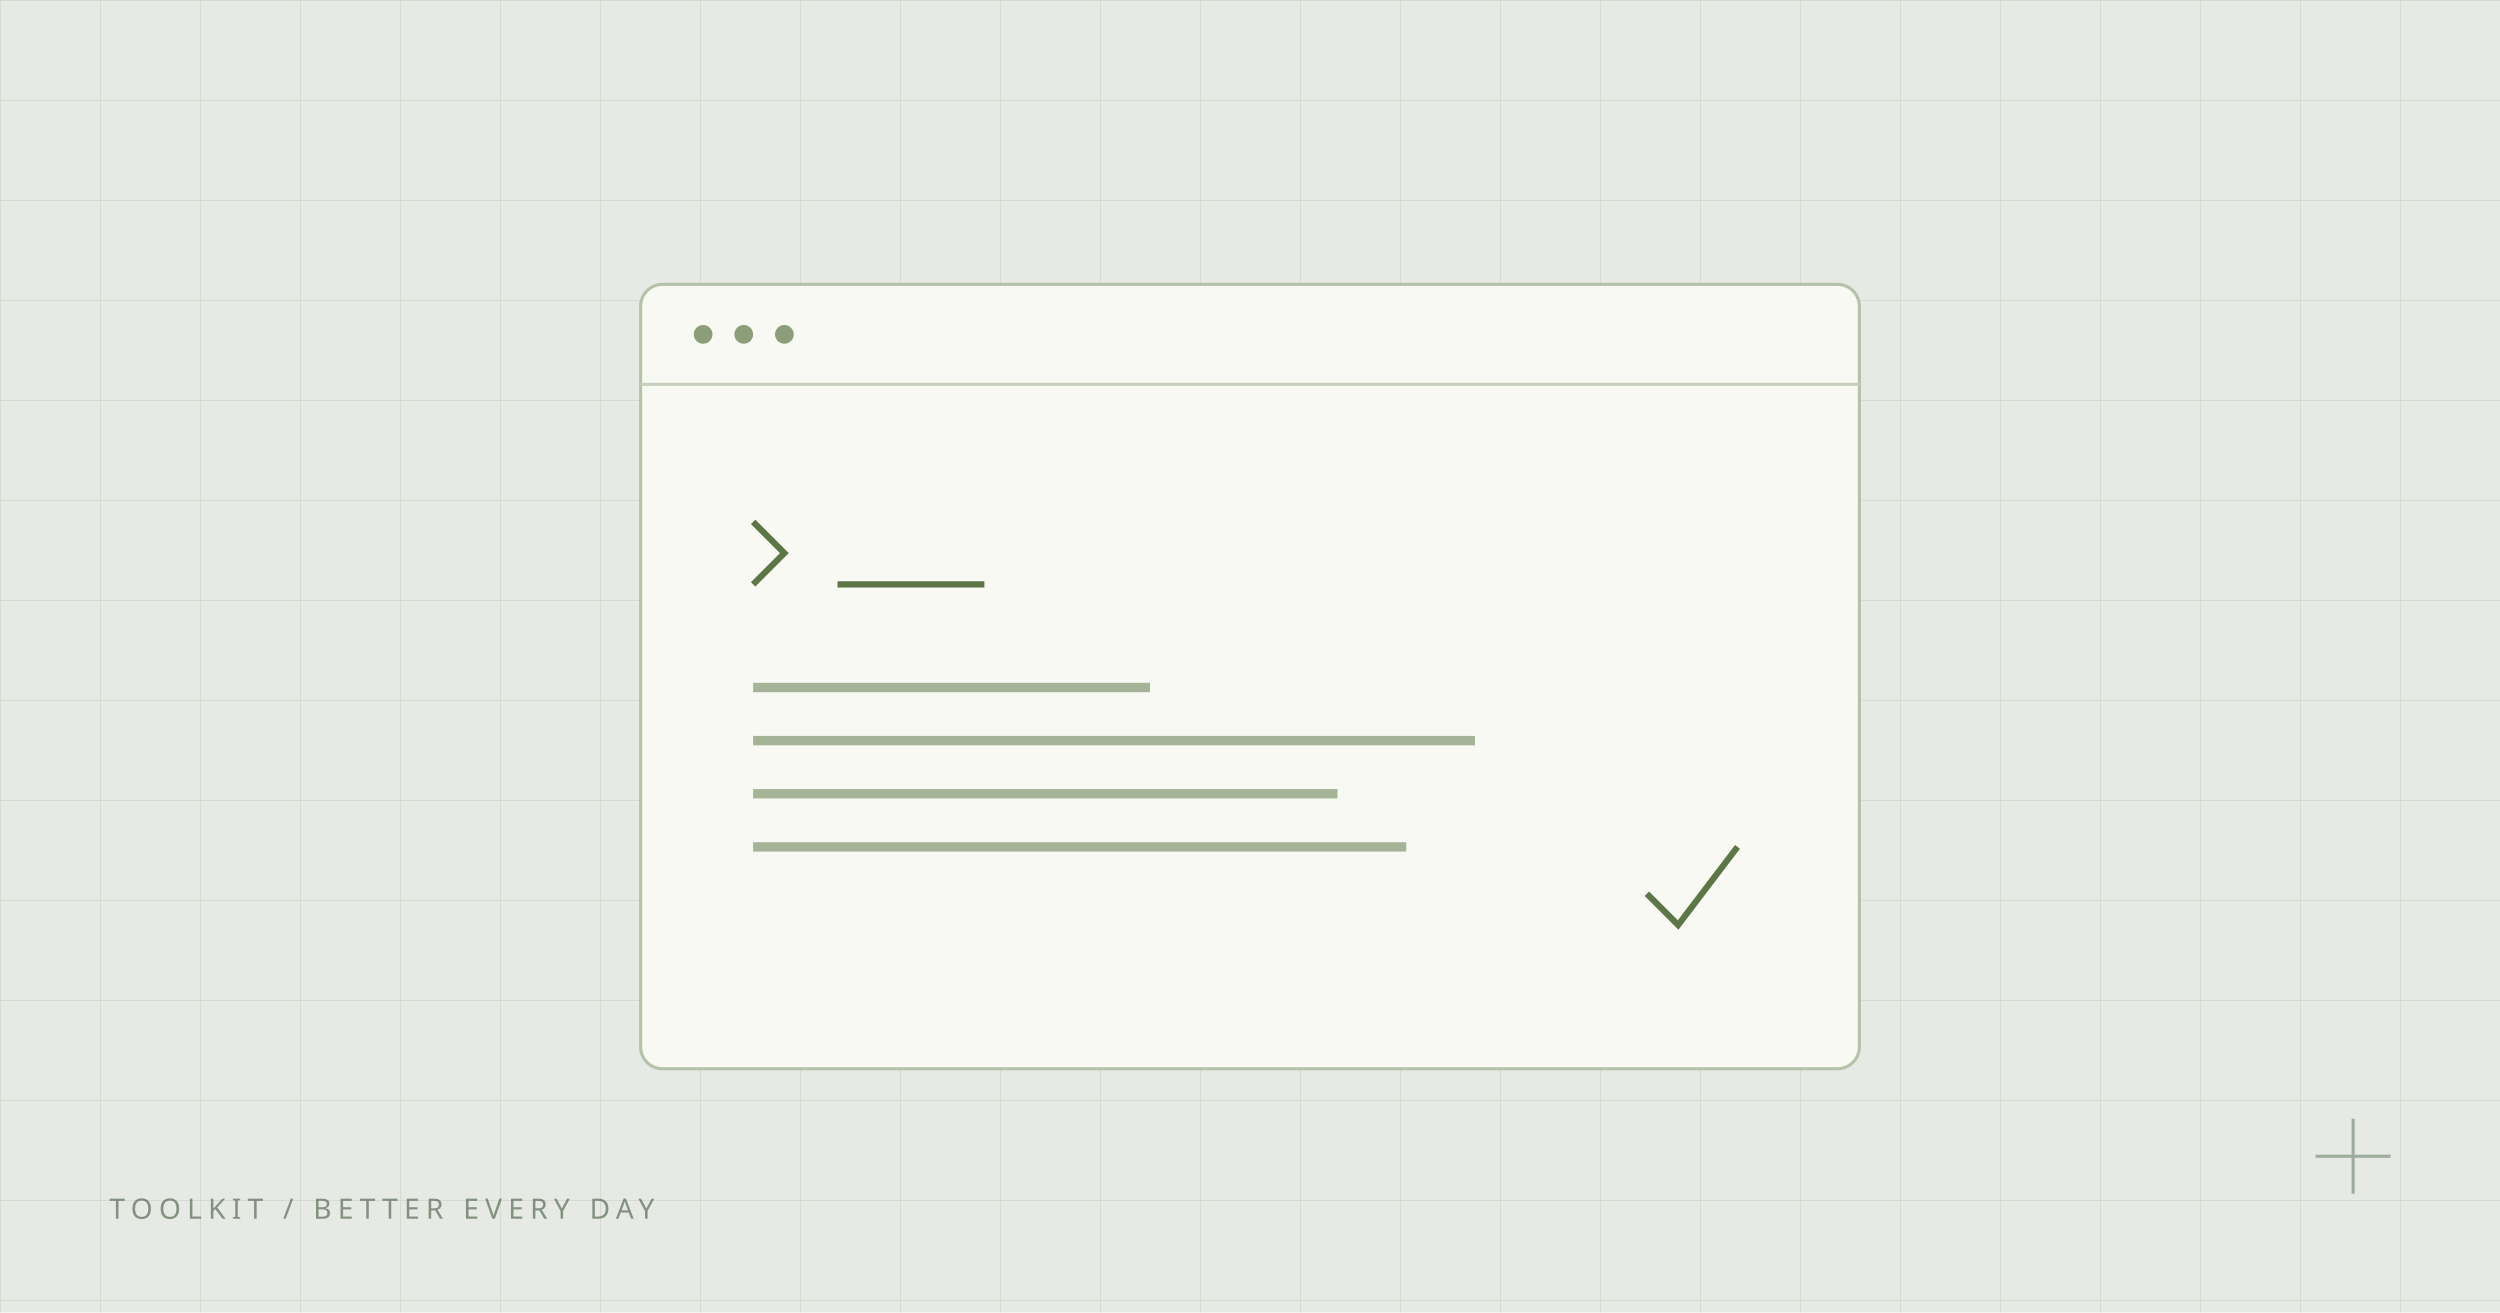
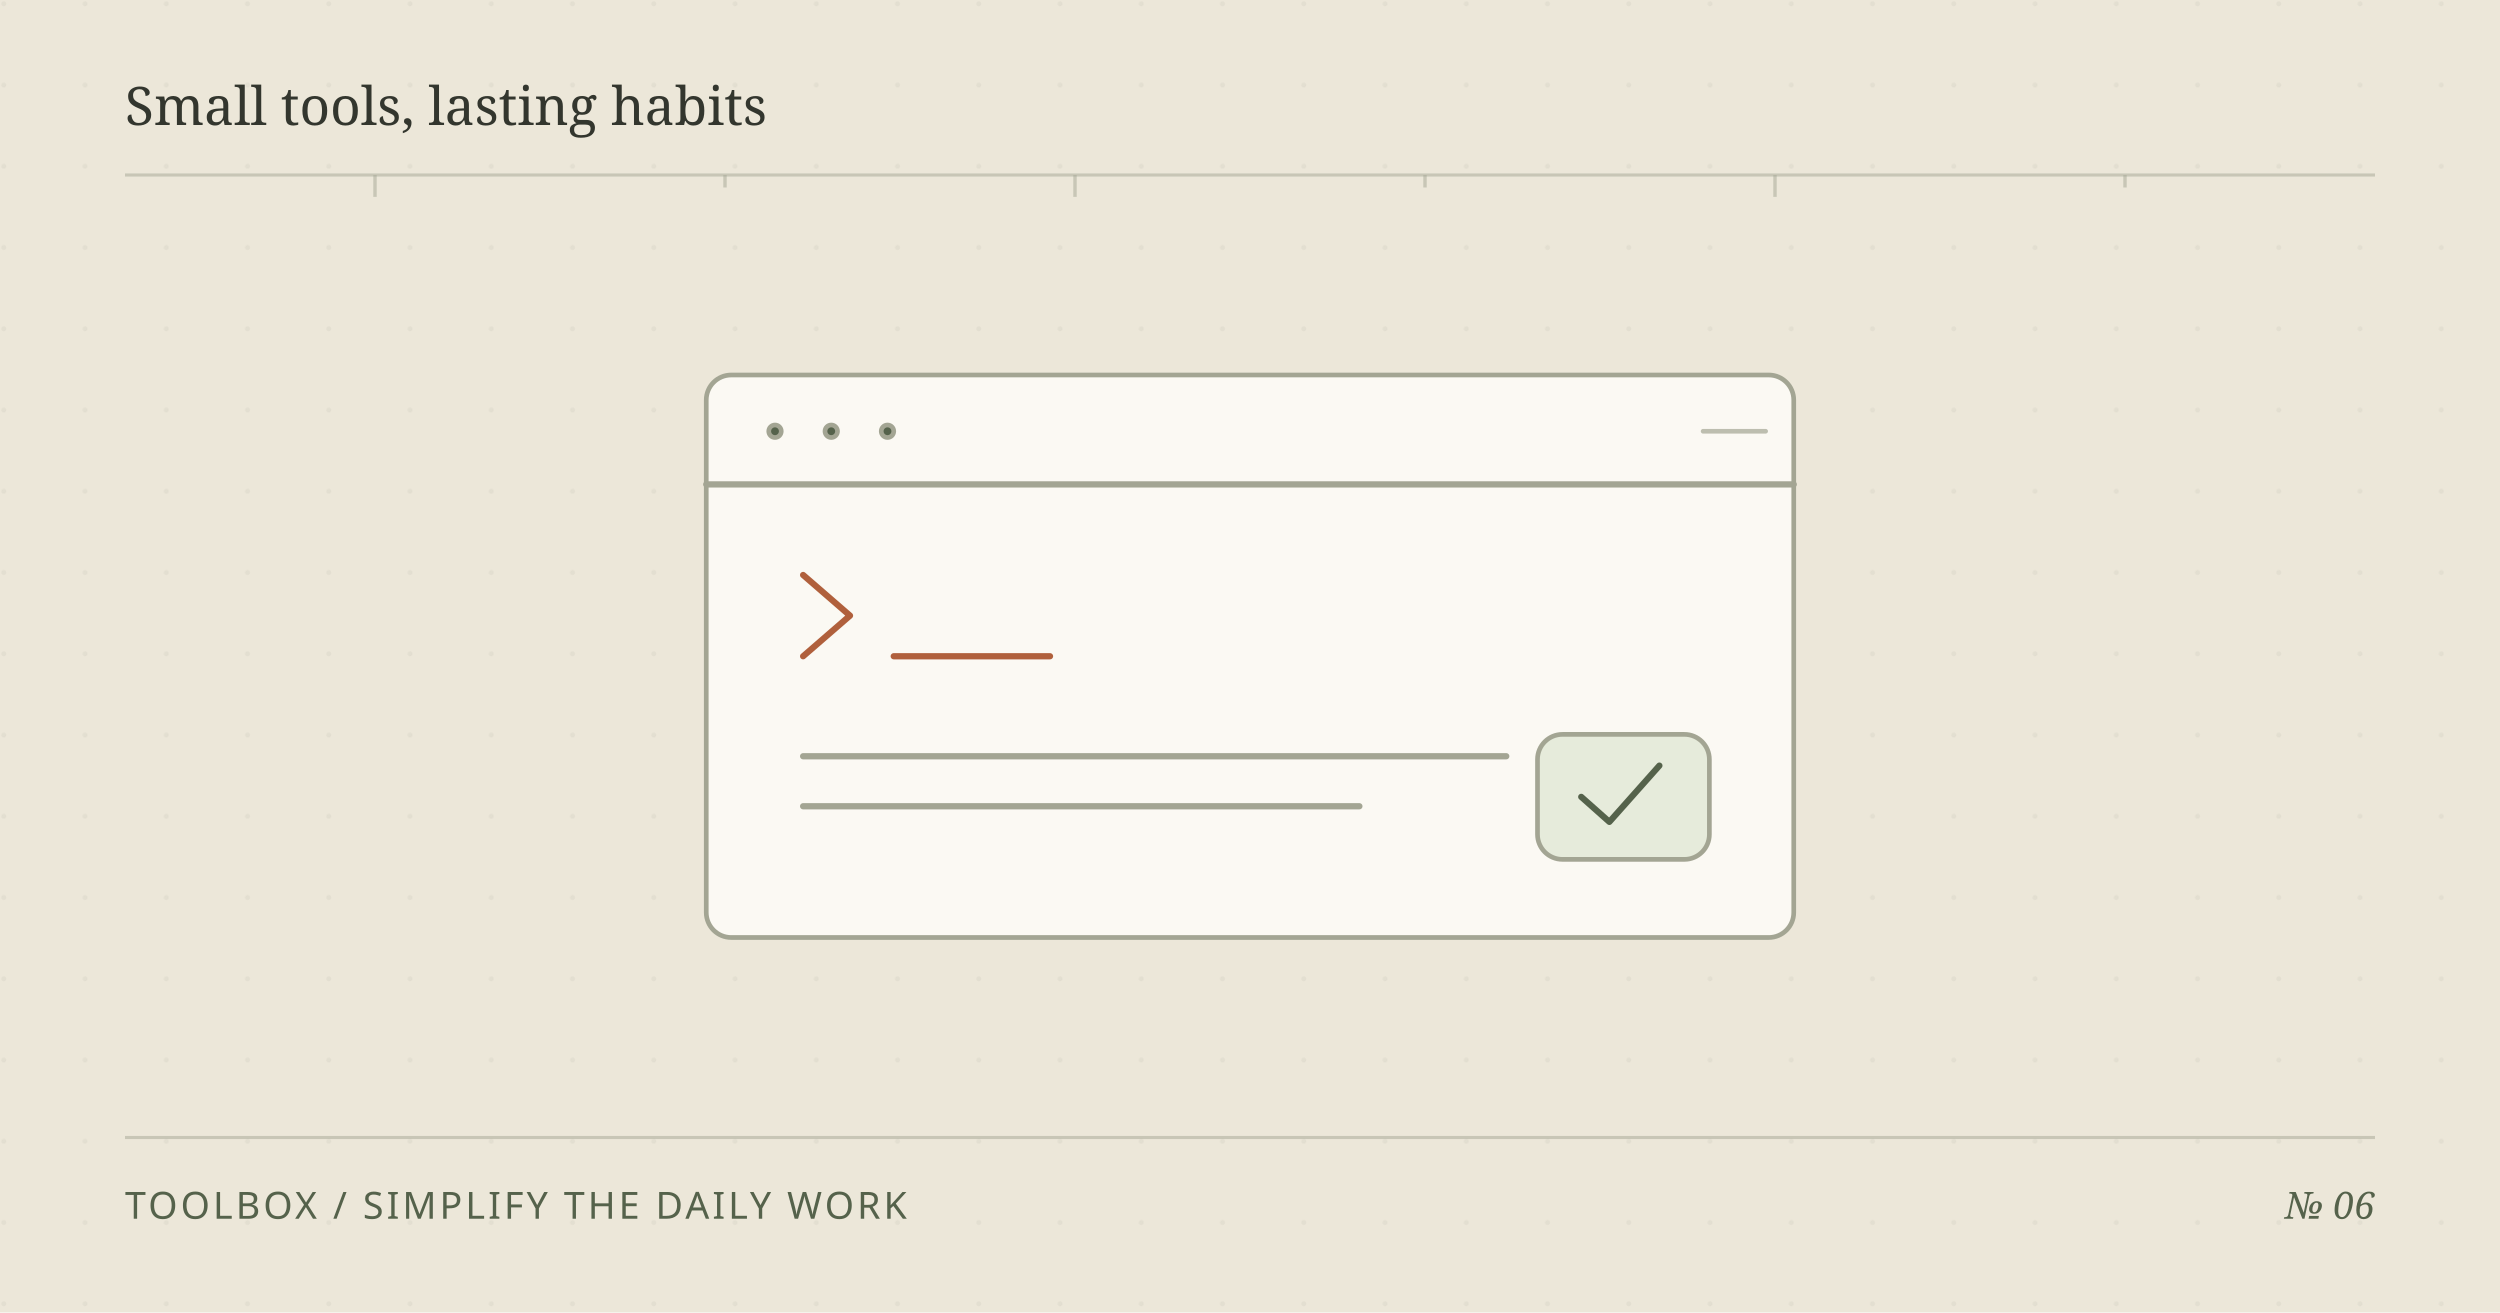
- <svg xmlns="http://www.w3.org/2000/svg" width="800" height="420" viewBox="0 0 800 420" fill="none" color="#586b55">
-   <rect width="800" height="420" fill="#e7eae4" />
+ <svg xmlns="http://www.w3.org/2000/svg" width="800" height="420" viewBox="0 0 800 420" fill="none">
+   <rect width="800" height="420" fill="#ece7d9" />
  <defs>
-     <pattern id="grid" width="32" height="32" patternUnits="userSpaceOnUse">
-       <path d="M32 0H0v32" fill="none" stroke="currentColor" stroke-width=".6" opacity=".13" />
+     <pattern id="g-post-tools" width="26" height="26" patternUnits="userSpaceOnUse">
+       <circle cx="1.2" cy="1.2" r=".8" fill="#33362e" opacity=".05" />
    </pattern>
  </defs>
-   <rect width="800" height="420" fill="url(#grid)" />
-   <rect x="205" y="91" width="390" height="251" rx="7" fill="#f7f9f2" stroke="#b5c2aa" />
-   <path d="M205 123h390" stroke="#c6d0bc" />
-   <g fill="#8b9e79">
-     <circle cx="225" cy="107" r="3" />
-     <circle cx="238" cy="107" r="3" />
-     <circle cx="251" cy="107" r="3" />
-   </g>
-   <path d="m241 167 10 10-10 10m27 0h47" stroke="#5d7646" stroke-width="2" />
-   <g stroke="#a5b397" stroke-width="3">
-     <path d="M241 220h127m-127 17h231m-231 17h187m-187 17h209" />
-   </g>
-   <path d="m527 286 10 10 19-25" stroke="#5d7646" stroke-width="2" />
-   <text x="35" y="390" font-family="sans-serif" font-size="9" letter-spacing="2" fill="#586b55" opacity=".7">TOOLKIT / BETTER EVERY DAY</text>
-   <path d="M741 370h24m-12-12v24" stroke="#586b55" opacity=".5" />
+   <rect width="800" height="420" fill="url(#g-post-tools)" />
+   <path d="M40 56h720M40 364h720" stroke="#a3a593" opacity=".5" />
+   <path d="M120 56v7" stroke="#a3a593" stroke-width="1.1" opacity=".5" />
+   <path d="M232 56v4" stroke="#a3a593" stroke-width="1.1" opacity=".5" />
+   <path d="M344 56v7" stroke="#a3a593" stroke-width="1.1" opacity=".5" />
+   <path d="M456 56v4" stroke="#a3a593" stroke-width="1.1" opacity=".5" />
+   <path d="M568 56v7" stroke="#a3a593" stroke-width="1.1" opacity=".5" />
+   <path d="M680 56v4" stroke="#a3a593" stroke-width="1.1" opacity=".5" />
+   <text x="40" y="40" font-family="Georgia,serif" font-size="17" fill="#33362e">Small tools, lasting habits</text>
+   <text x="40" y="390" font-family="sans-serif" font-size="12" letter-spacing="1" fill="#55624b">TOOLBOX / SIMPLIFY THE DAILY WORK</text>
+   <text x="760" y="390" font-family="Georgia,serif" font-size="12" font-style="italic" fill="#55624b" text-anchor="end">№ 06</text>
+   <rect x="226" y="120" width="348" height="180" rx="8" fill="#fbf9f3" stroke="#a3a593" stroke-width="1.5" />
+   <path d="M226 155h348" stroke="#a3a593" stroke-width="2" stroke-linecap="round" stroke-linejoin="round" fill="none" />
+   <circle cx="248" cy="138" r="2" fill="#55624b" stroke="#a3a593" stroke-width="1.5" />
+   <circle cx="266" cy="138" r="2" fill="#55624b" stroke="#a3a593" stroke-width="1.5" />
+   <circle cx="284" cy="138" r="2" fill="#55624b" stroke="#a3a593" stroke-width="1.5" />
+   <path d="m257 184 15 13-15 13m29 0h50" stroke="#b0603c" stroke-width="2" stroke-linecap="round" stroke-linejoin="round" fill="none" />
+   <path d="M257 242h225m-225 16h178" stroke="#a3a593" stroke-width="2" stroke-linecap="round" stroke-linejoin="round" fill="none" />
+   <rect x="492" y="235" width="55" height="40" rx="8" fill="#e6ebdb" stroke="#a3a593" stroke-width="1.5" />
+   <path d="m506 255 9 8 16-18" stroke="#55624b" stroke-width="2" stroke-linecap="round" stroke-linejoin="round" fill="none" />
+   <path d="M545 138h20" stroke="#a3a593" stroke-width="1.5" stroke-linecap="round" opacity=".7" />
</svg>
